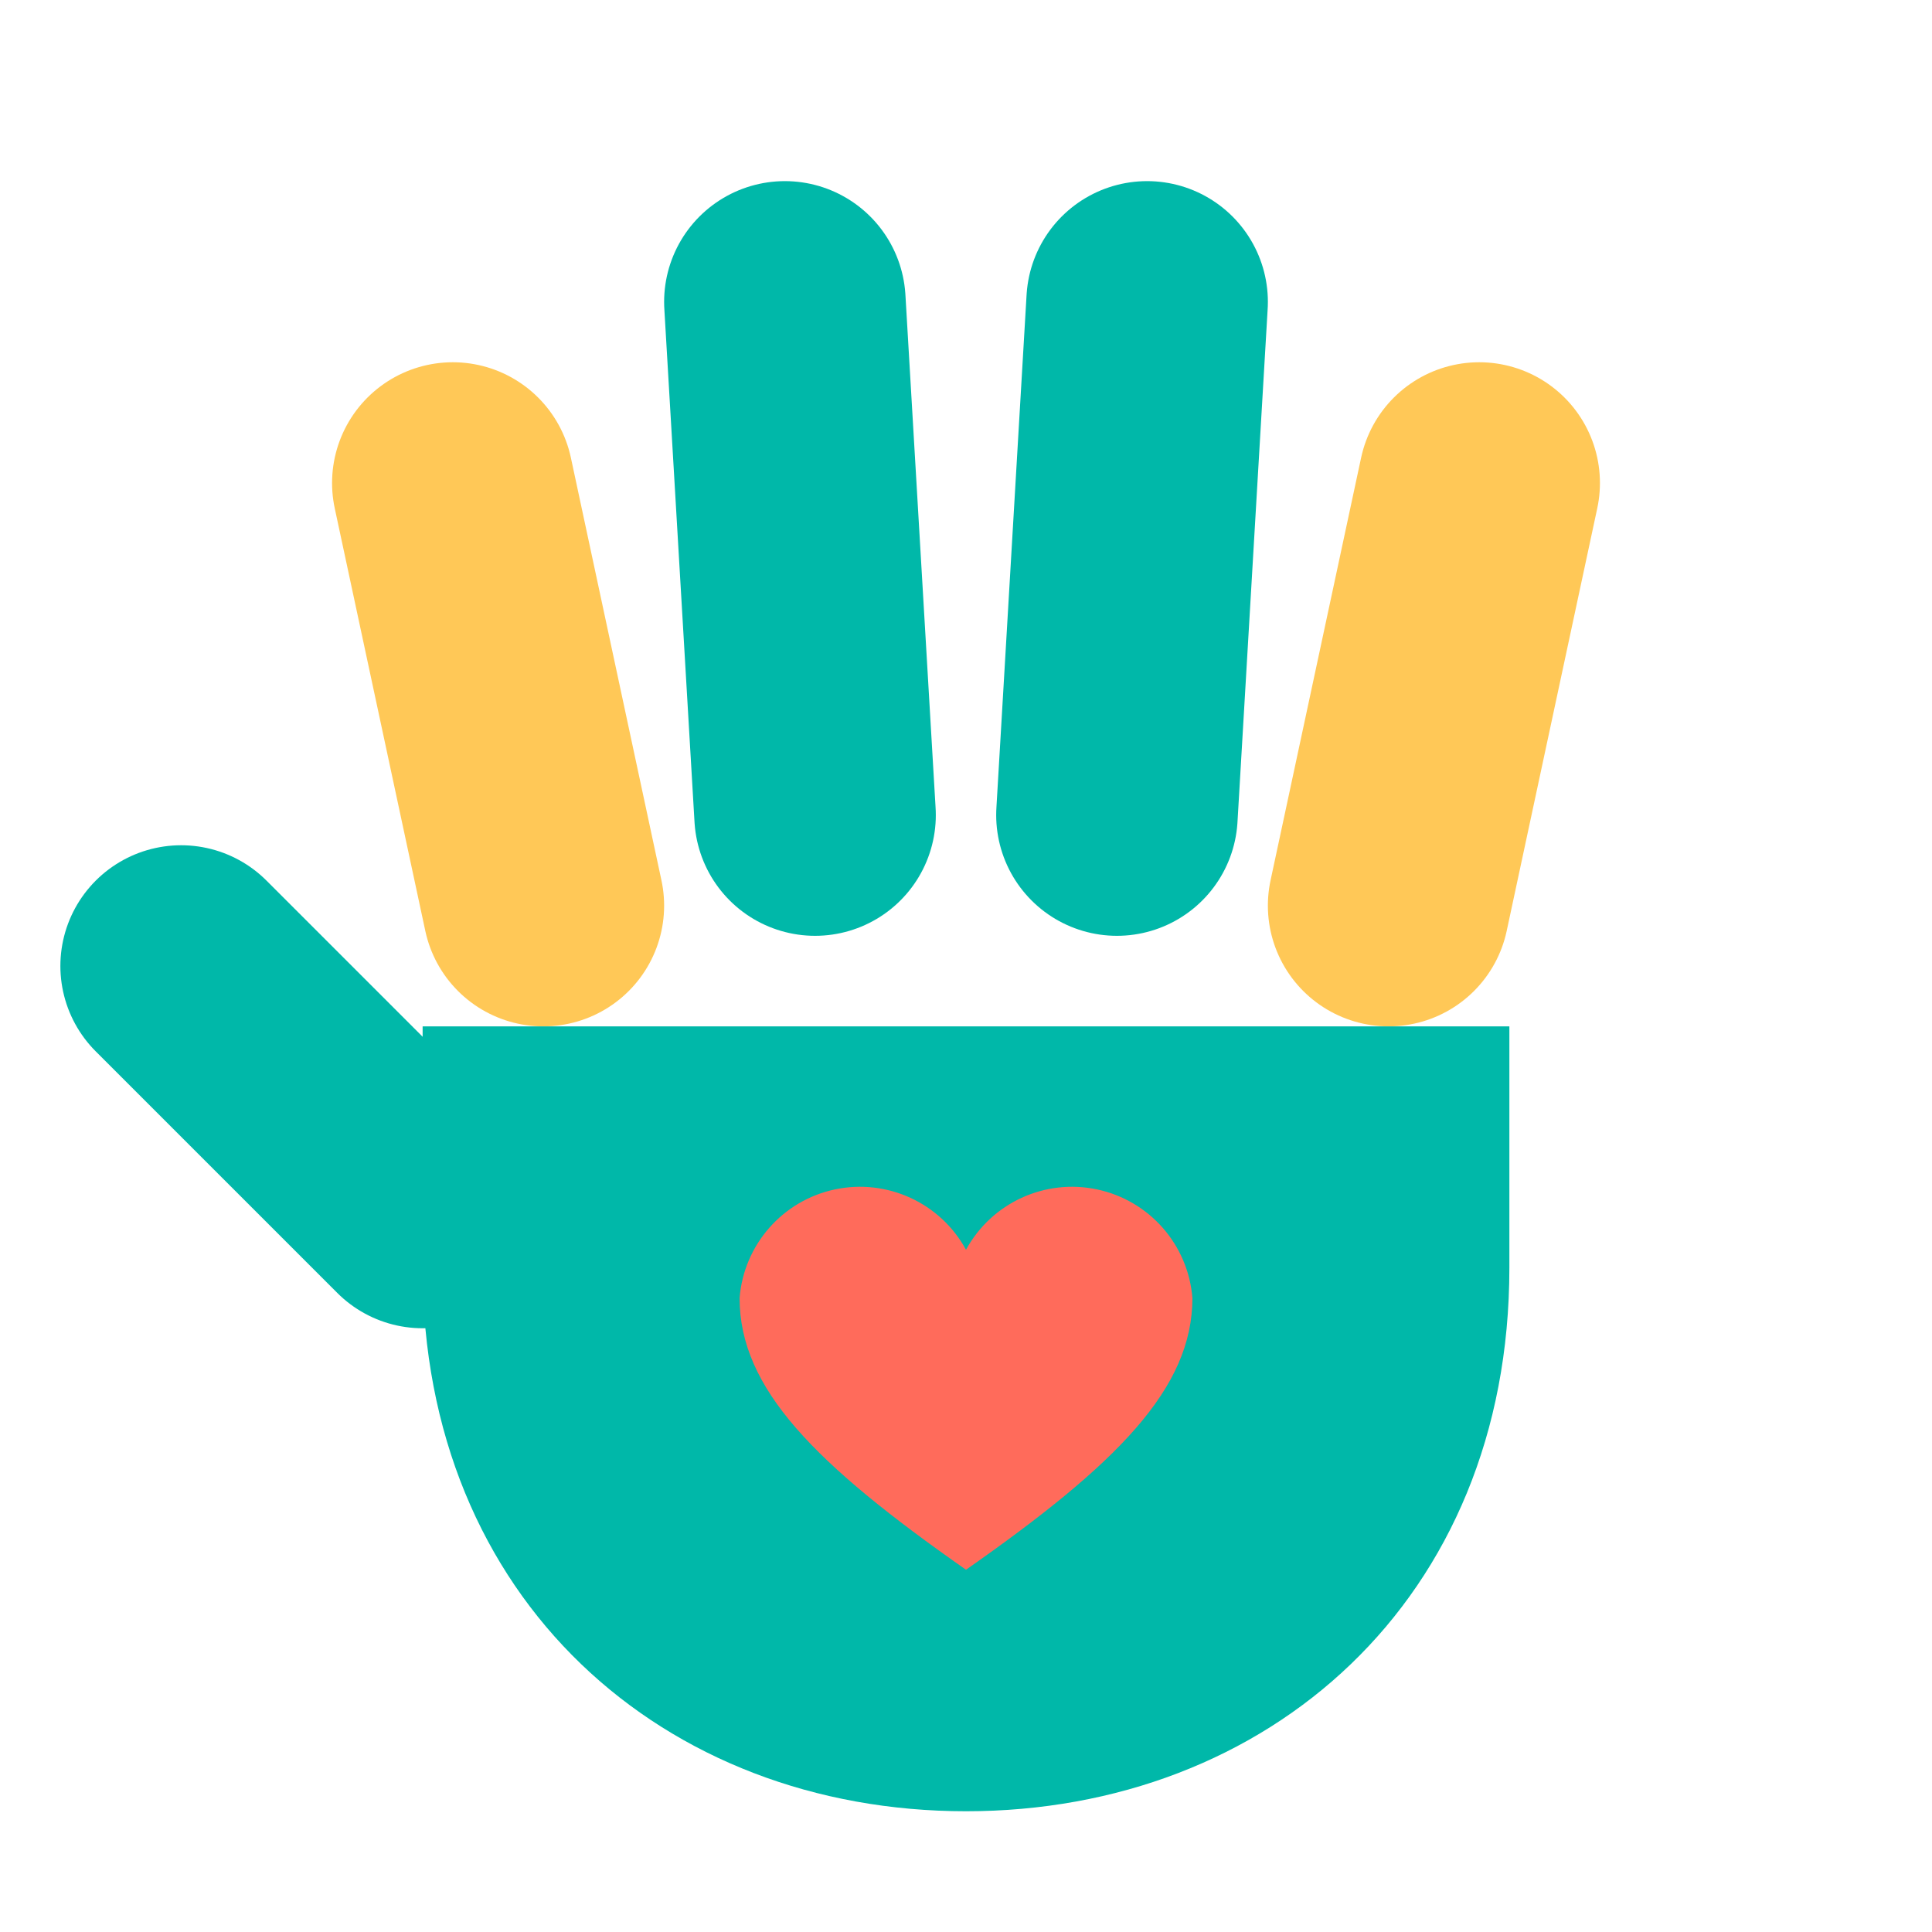
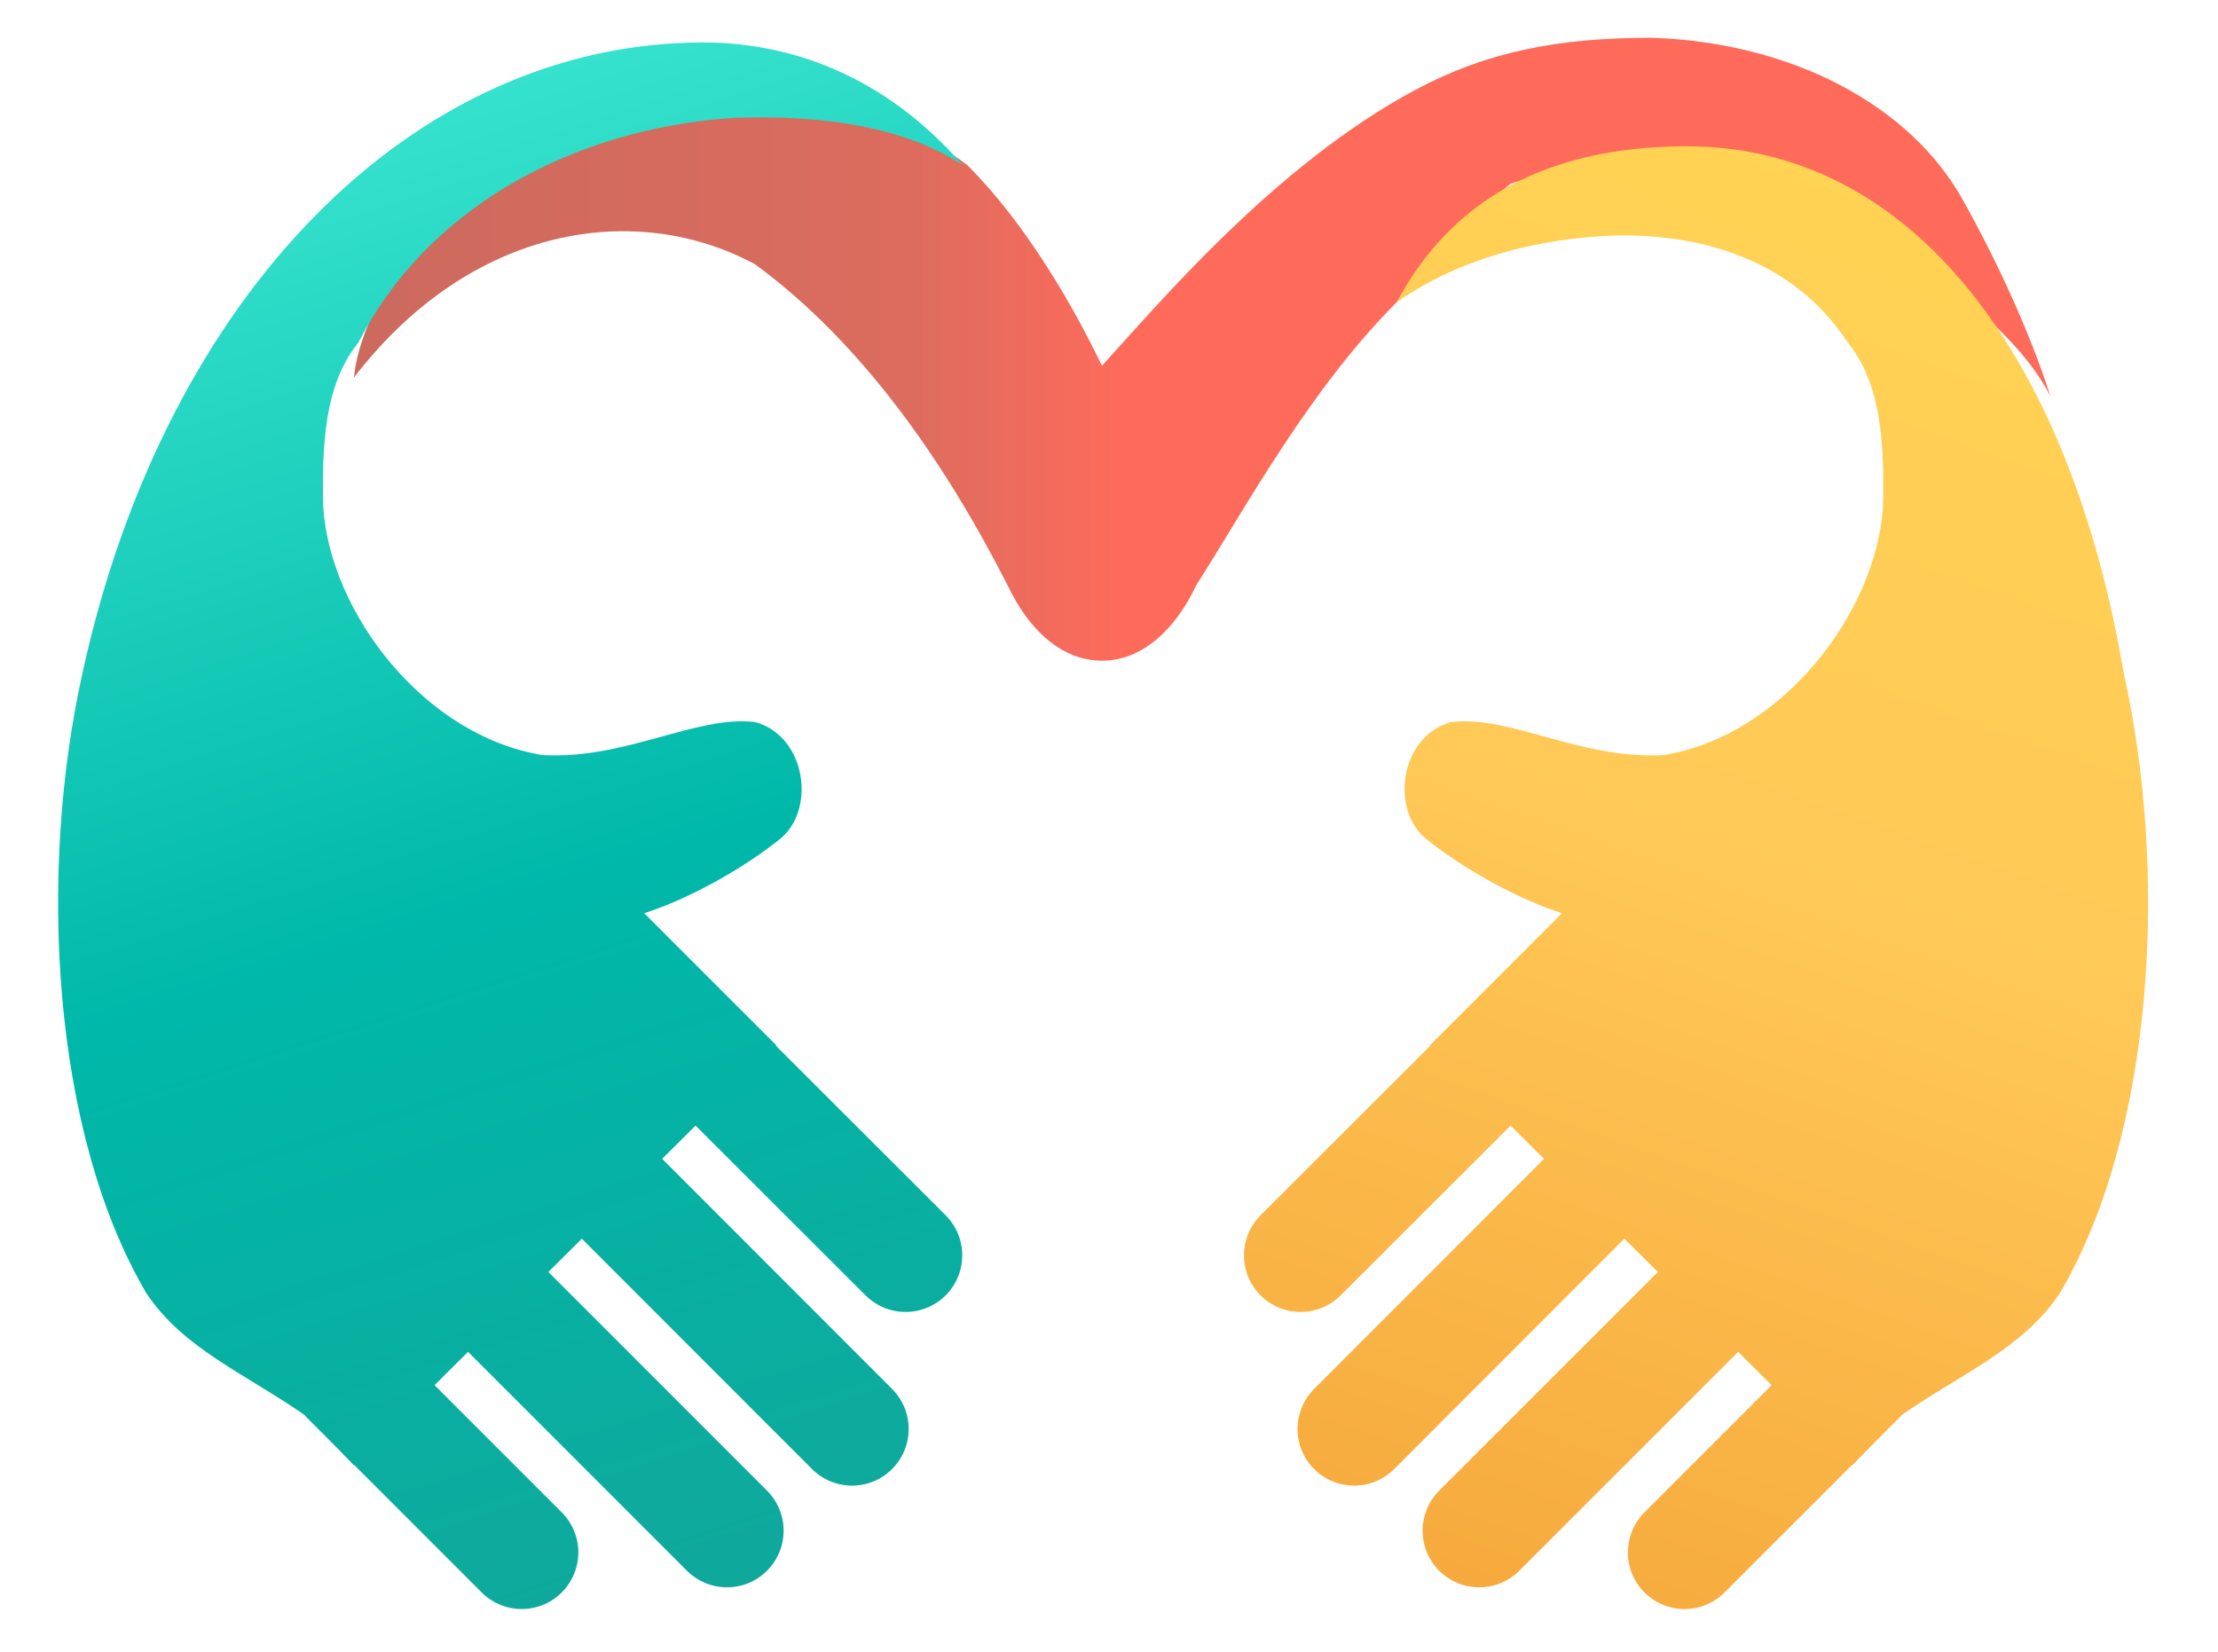
- <svg xmlns="http://www.w3.org/2000/svg" viewBox="0 0 64 64" fill="none" role="img" aria-label="Manitas">
-   <g stroke-linecap="round" stroke-width="8">
-     <line x1="18" y1="30" x2="15" y2="16" stroke="#FFC857" />
-     <line x1="27" y1="27" x2="26" y2="10" stroke="#00B8A9" />
-     <line x1="37" y1="27" x2="38" y2="10" stroke="#00B8A9" />
-     <line x1="46" y1="30" x2="49" y2="16" stroke="#FFC857" />
-     <line x1="14" y1="40" x2="6" y2="32" stroke="#00B8A9" />
+ <svg xmlns="http://www.w3.org/2000/svg" viewBox="0 0 940 700" role="img">
+   <defs>
+     <linearGradient id="gT" gradientUnits="userSpaceOnUse" x1="120" y1="60" x2="330" y2="720">
+       <stop offset="0" stop-color="#3DE8D2" />
+       <stop offset="0.55" stop-color="#00B8A9" />
+       <stop offset="1" stop-color="#0FA89B" />
+     </linearGradient>
+     <linearGradient id="gY" gradientUnits="userSpaceOnUse" x1="860" y1="100" x2="640" y2="720">
+       <stop offset="0" stop-color="#FFD453" />
+       <stop offset="0.5" stop-color="#FFC857" />
+       <stop offset="1" stop-color="#F6A93C" />
+     </linearGradient>
+     <linearGradient id="gC" gradientUnits="userSpaceOnUse" x1="170" y1="0" x2="720" y2="0">
+       <stop offset="0" stop-color="#CC6A5E" />
+       <stop offset="0.42" stop-color="#DB6C5E" />
+       <stop offset="0.6" stop-color="#FF6B5B" />
+       <stop offset="1" stop-color="#FF6B5B" />
+     </linearGradient>
+   </defs>
+   <g transform="translate(-20 -40)">
+     <g>
+       <path d="M 170 200 C 175 150, 250 70, 330 75 C 380 80, 410 95, 430 110 C 455 135, 475 170, 487 195 C 510 170, 560 110, 620 78 C 650 62, 680 56, 720 56 C 780 58, 830 85, 852 125 C 866 150, 880 180, 889 208 C 870 170, 800 122, 720 112 C 690 112, 670 114, 660 118 C 640 135, 625 150, 612 168 C 575 205, 548 255, 527 288 C 518 307, 504 320, 487 320 C 470 320, 456 307, 447 288 C 420 235, 385 185, 340 152 C 290 125, 220 135, 170 200 Z" fill="url(#gC)" />
+       <path d="M 612 168 C 635 125, 675 102, 735 102 C 830 102, 897 190, 920 325 C 939 410, 933 520, 893 588 C 877 612, 851 622, 824 641 L 805 661 L 626 483 L 682 427 C 663 421, 640 408, 625 396 C 609 384, 613 352, 635 346 C 660 343, 690 362, 725 360 C 775 352, 815 300, 818 255 C 819 220, 815 200, 803 185 C 780 150, 740 138, 700 140 C 665 142, 635 152, 612 168 Z" fill="url(#gY)" />
+       <line x1="663.2" y1="480.1" x2="571.2" y2="572.0" stroke="url(#gY)" stroke-width="48" stroke-linecap="round" />
+       <line x1="711.2" y1="528.2" x2="593.9" y2="645.6" stroke="url(#gY)" stroke-width="48" stroke-linecap="round" />
+       <line x1="759.3" y1="576.3" x2="646.9" y2="688.7" stroke="url(#gY)" stroke-width="48" stroke-linecap="round" />
+       <line x1="807.4" y1="624.4" x2="733.9" y2="697.9" stroke="url(#gY)" stroke-width="48" stroke-linecap="round" />
+       <path d="M 428 110 C 395 72, 355 58, 318 58 C 195 58, 90 165, 55 325 C 36 410, 42 520, 82 588 C 98 612, 124 622, 151 641 L 170 661 L 349 483 L 293 427 C 312 421, 335 408, 350 396 C 366 384, 362 352, 340 346 C 315 343, 285 362, 250 360 C 200 352, 160 300, 157 255 C 156 220, 160 200, 172 185 C 200 130, 260 95, 330 90 C 380 88, 410 98, 428 110 Z" fill="url(#gT)" />
+       <line x1="311.8" y1="480.1" x2="403.8" y2="572.0" stroke="url(#gT)" stroke-width="48" stroke-linecap="round" />
+       <line x1="263.8" y1="528.2" x2="381.1" y2="645.6" stroke="url(#gT)" stroke-width="48" stroke-linecap="round" />
+       <line x1="215.7" y1="576.3" x2="328.1" y2="688.7" stroke="url(#gT)" stroke-width="48" stroke-linecap="round" />
+       <line x1="167.6" y1="624.4" x2="241.1" y2="697.9" stroke="url(#gT)" stroke-width="48" stroke-linecap="round" />
+     </g>
  </g>
-   <path d="M14 34h36v8c0 11-8 18-18 18S14 53 14 42z" fill="#00B8A9" />
-   <path d="M32 52c-5-3.5-7.5-6-7.5-9a4 4 0 0 1 7.5-1.6A4 4 0 0 1 39.500 43c0 3-2.500 5.500-7.500 9z" fill="#FF6B5B" />
</svg>
